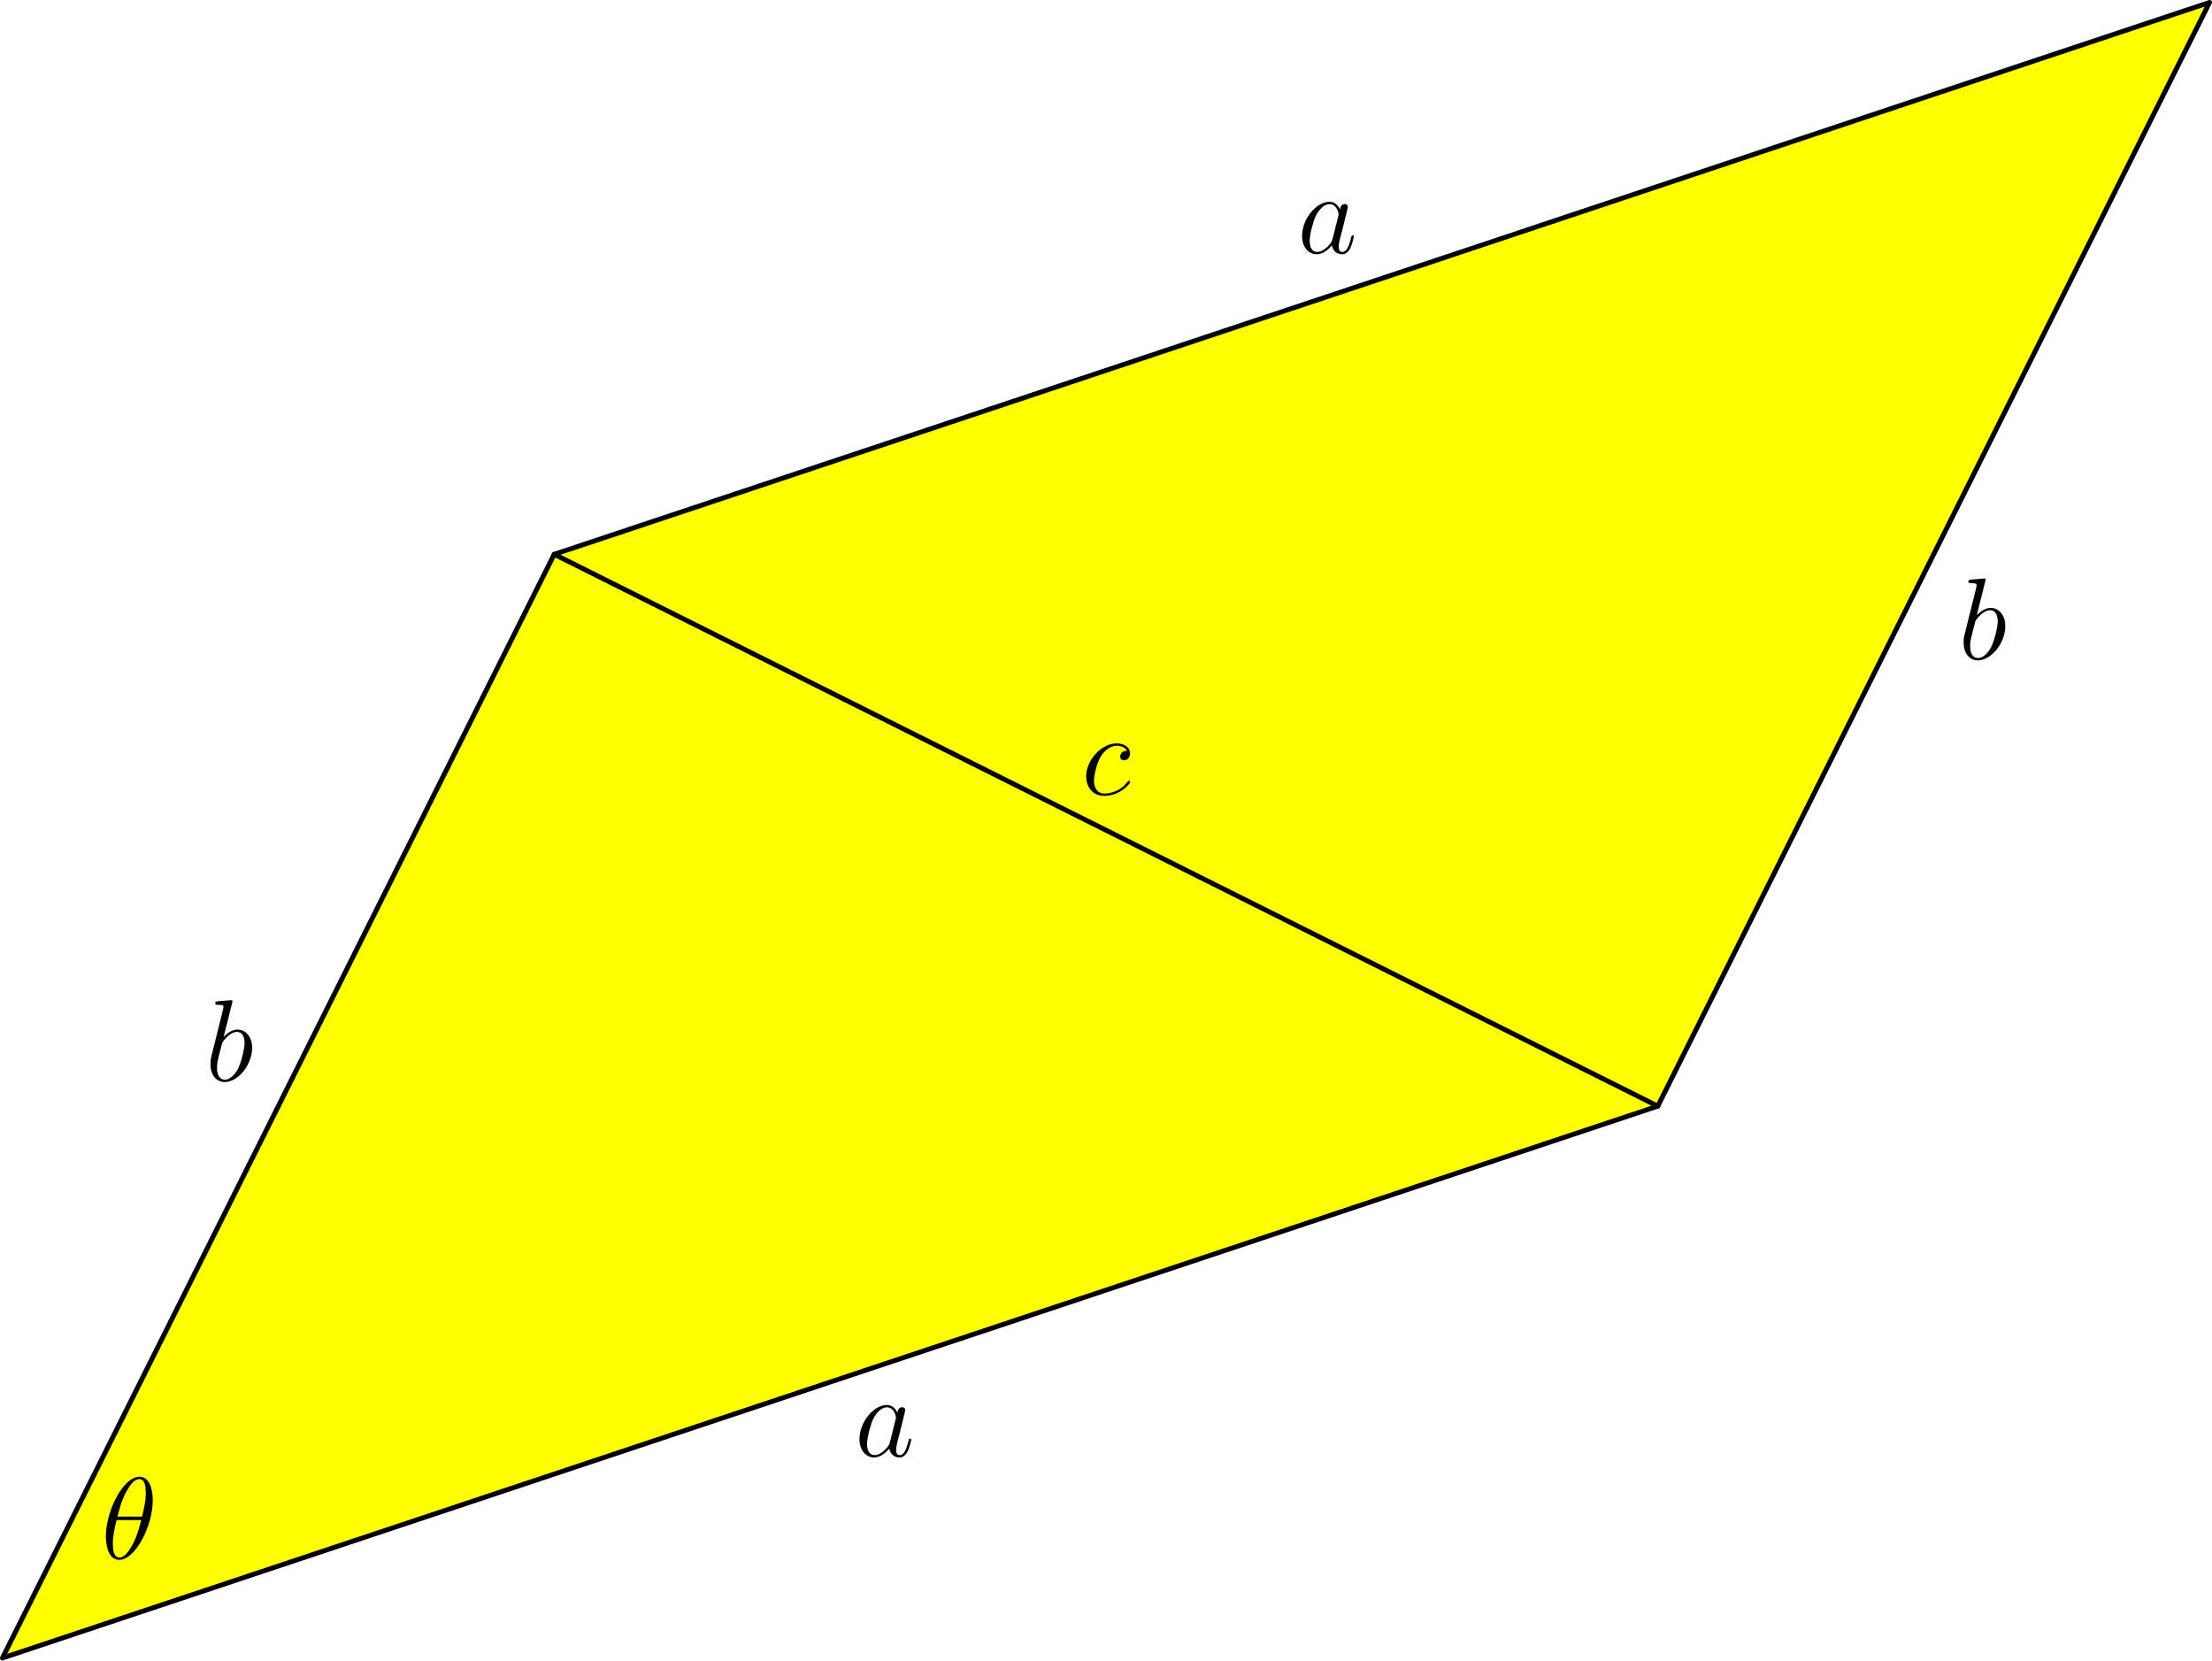
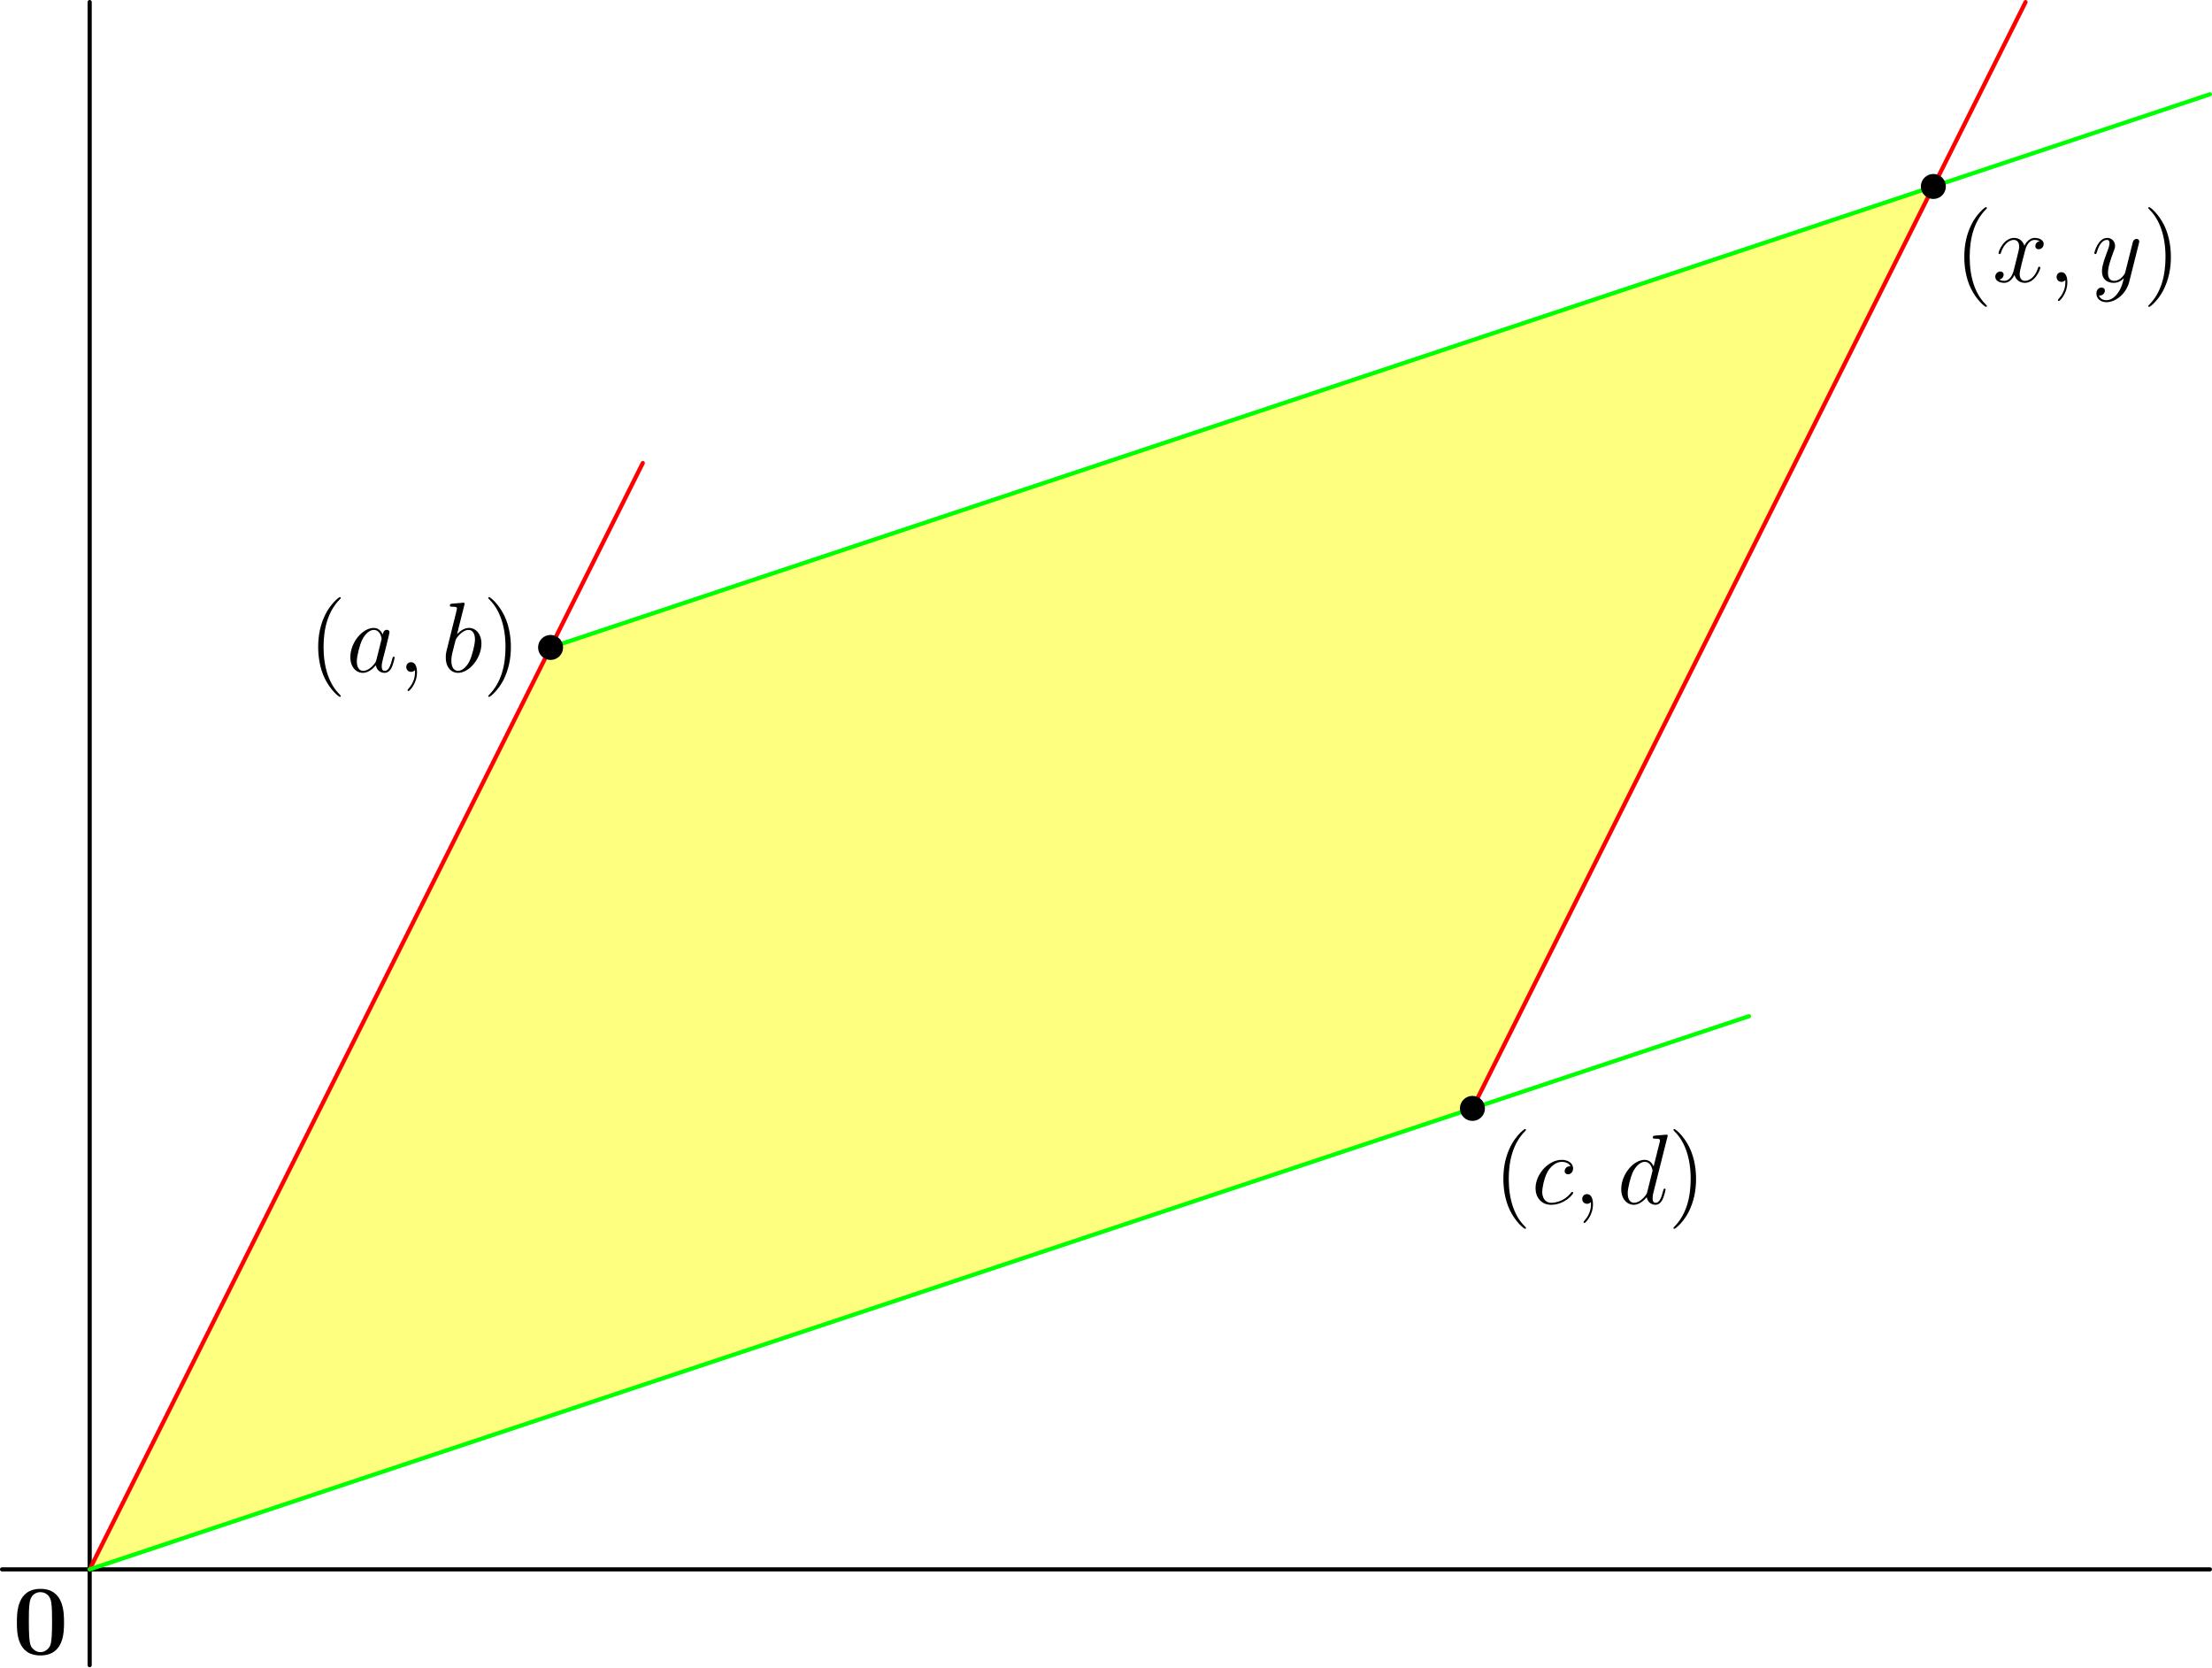
- <svg xmlns="http://www.w3.org/2000/svg" xmlns:xlink="http://www.w3.org/1999/xlink" version="1.1" width="227.272pt" height="170.579pt" viewBox="56.409 53.858 227.272 170.579">
+ <svg xmlns="http://www.w3.org/2000/svg" xmlns:xlink="http://www.w3.org/1999/xlink" version="1.1" width="265.379pt" height="200pt" viewBox="56.409 53.858 265.379 200">
  <defs>
-     <path id="g0-18" d="M5.296-6.013C5.296-7.233 4.914-8.416 3.933-8.416C2.26-8.416 .478-4.914 .478-2.283C.478-1.733 .598 .12 1.853 .12C3.479 .12 5.296-3.3 5.296-6.013ZM1.674-4.328C1.853-5.033 2.104-6.037 2.582-6.886C2.977-7.603 3.395-8.177 3.921-8.177C4.316-8.177 4.579-7.843 4.579-6.695C4.579-6.265 4.543-5.667 4.196-4.328H1.674ZM4.113-3.969C3.814-2.798 3.563-2.044 3.132-1.291C2.786-.681 2.367-.12 1.865-.12C1.494-.12 1.196-.406 1.196-1.59C1.196-2.367 1.387-3.18 1.578-3.969H4.113Z" />
-     <path id="g0-97" d="M3.599-1.423C3.539-1.219 3.539-1.196 3.371-.968C3.108-.634 2.582-.12 2.02-.12C1.53-.12 1.255-.562 1.255-1.267C1.255-1.925 1.626-3.264 1.853-3.766C2.26-4.603 2.821-5.033 3.288-5.033C4.077-5.033 4.232-4.053 4.232-3.957C4.232-3.945 4.196-3.79 4.184-3.766L3.599-1.423ZM4.364-4.483C4.232-4.794 3.909-5.272 3.288-5.272C1.937-5.272 .478-3.527 .478-1.757C.478-.574 1.172 .12 1.985 .12C2.642 .12 3.204-.395 3.539-.789C3.658-.084 4.22 .12 4.579 .12S5.224-.096 5.44-.526C5.631-.933 5.798-1.662 5.798-1.71C5.798-1.769 5.75-1.817 5.679-1.817C5.571-1.817 5.559-1.757 5.511-1.578C5.332-.873 5.105-.12 4.615-.12C4.268-.12 4.244-.43 4.244-.669C4.244-.944 4.28-1.076 4.388-1.542C4.471-1.841 4.531-2.104 4.627-2.451C5.069-4.244 5.177-4.674 5.177-4.746C5.177-4.914 5.045-5.045 4.866-5.045C4.483-5.045 4.388-4.627 4.364-4.483Z" />
-     <path id="g0-98" d="M2.762-7.998C2.774-8.046 2.798-8.118 2.798-8.177C2.798-8.297 2.678-8.297 2.654-8.297C2.642-8.297 2.212-8.261 1.997-8.237C1.793-8.225 1.614-8.201 1.399-8.189C1.112-8.165 1.028-8.153 1.028-7.938C1.028-7.819 1.148-7.819 1.267-7.819C1.877-7.819 1.877-7.711 1.877-7.592C1.877-7.508 1.781-7.161 1.733-6.946L1.447-5.798C1.327-5.32 .646-2.606 .598-2.391C.538-2.092 .538-1.889 .538-1.733C.538-.514 1.219 .12 1.997 .12C3.383 .12 4.818-1.662 4.818-3.395C4.818-4.495 4.196-5.272 3.3-5.272C2.678-5.272 2.116-4.758 1.889-4.519L2.762-7.998ZM2.008-.12C1.626-.12 1.207-.406 1.207-1.339C1.207-1.733 1.243-1.961 1.459-2.798C1.494-2.953 1.686-3.718 1.733-3.873C1.757-3.969 2.463-5.033 3.276-5.033C3.802-5.033 4.041-4.507 4.041-3.885C4.041-3.312 3.706-1.961 3.407-1.339C3.108-.693 2.558-.12 2.008-.12Z" />
-     <path id="g0-99" d="M4.674-4.495C4.447-4.495 4.34-4.495 4.172-4.352C4.101-4.292 3.969-4.113 3.969-3.921C3.969-3.682 4.148-3.539 4.376-3.539C4.663-3.539 4.985-3.778 4.985-4.256C4.985-4.83 4.435-5.272 3.61-5.272C2.044-5.272 .478-3.563 .478-1.865C.478-.825 1.124 .12 2.343 .12C3.969 .12 4.997-1.148 4.997-1.303C4.997-1.375 4.926-1.435 4.878-1.435C4.842-1.435 4.83-1.423 4.722-1.315C3.957-.299 2.821-.12 2.367-.12C1.542-.12 1.279-.837 1.279-1.435C1.279-1.853 1.482-3.013 1.913-3.826C2.224-4.388 2.869-5.033 3.622-5.033C3.778-5.033 4.435-5.009 4.674-4.495Z" />
+     <path id="g0-48" d="M6.181-3.814C6.181-4.961 6.181-7.843 3.359-7.843C.526-7.843 .526-4.973 .526-3.814C.526-2.666 .526 .143 3.347 .143S6.181-2.63 6.181-3.814ZM3.359-.251C2.977-.251 2.69-.406 2.451-.658C2.152-.956 1.961-1.148 1.961-3.957C1.961-4.794 1.961-5.559 2.056-6.181C2.224-7.364 3.084-7.448 3.347-7.448C3.73-7.448 4.471-7.269 4.639-6.265C4.746-5.655 4.746-4.686 4.746-3.957C4.746-1.136 4.567-.968 4.208-.61C3.969-.371 3.646-.251 3.359-.251Z" />
+     <path id="g1-59" d="M2.331 .048C2.331-.646 2.104-1.16 1.614-1.16C1.231-1.16 1.04-.849 1.04-.586S1.219 0 1.626 0C1.781 0 1.913-.048 2.02-.155C2.044-.179 2.056-.179 2.068-.179C2.092-.179 2.092-.012 2.092 .048C2.092 .442 2.02 1.219 1.327 1.997C1.196 2.14 1.196 2.164 1.196 2.188C1.196 2.248 1.255 2.307 1.315 2.307C1.411 2.307 2.331 1.423 2.331 .048Z" />
+     <path id="g1-97" d="M3.599-1.423C3.539-1.219 3.539-1.196 3.371-.968C3.108-.634 2.582-.12 2.02-.12C1.53-.12 1.255-.562 1.255-1.267C1.255-1.925 1.626-3.264 1.853-3.766C2.26-4.603 2.821-5.033 3.288-5.033C4.077-5.033 4.232-4.053 4.232-3.957C4.232-3.945 4.196-3.79 4.184-3.766L3.599-1.423ZM4.364-4.483C4.232-4.794 3.909-5.272 3.288-5.272C1.937-5.272 .478-3.527 .478-1.757C.478-.574 1.172 .12 1.985 .12C2.642 .12 3.204-.395 3.539-.789C3.658-.084 4.22 .12 4.579 .12S5.224-.096 5.44-.526C5.631-.933 5.798-1.662 5.798-1.71C5.798-1.769 5.75-1.817 5.679-1.817C5.571-1.817 5.559-1.757 5.511-1.578C5.332-.873 5.105-.12 4.615-.12C4.268-.12 4.244-.43 4.244-.669C4.244-.944 4.28-1.076 4.388-1.542C4.471-1.841 4.531-2.104 4.627-2.451C5.069-4.244 5.177-4.674 5.177-4.746C5.177-4.914 5.045-5.045 4.866-5.045C4.483-5.045 4.388-4.627 4.364-4.483Z" />
+     <path id="g1-98" d="M2.762-7.998C2.774-8.046 2.798-8.118 2.798-8.177C2.798-8.297 2.678-8.297 2.654-8.297C2.642-8.297 2.212-8.261 1.997-8.237C1.793-8.225 1.614-8.201 1.399-8.189C1.112-8.165 1.028-8.153 1.028-7.938C1.028-7.819 1.148-7.819 1.267-7.819C1.877-7.819 1.877-7.711 1.877-7.592C1.877-7.508 1.781-7.161 1.733-6.946L1.447-5.798C1.327-5.32 .646-2.606 .598-2.391C.538-2.092 .538-1.889 .538-1.733C.538-.514 1.219 .12 1.997 .12C3.383 .12 4.818-1.662 4.818-3.395C4.818-4.495 4.196-5.272 3.3-5.272C2.678-5.272 2.116-4.758 1.889-4.519L2.762-7.998ZM2.008-.12C1.626-.12 1.207-.406 1.207-1.339C1.207-1.733 1.243-1.961 1.459-2.798C1.494-2.953 1.686-3.718 1.733-3.873C1.757-3.969 2.463-5.033 3.276-5.033C3.802-5.033 4.041-4.507 4.041-3.885C4.041-3.312 3.706-1.961 3.407-1.339C3.108-.693 2.558-.12 2.008-.12Z" />
+     <path id="g1-99" d="M4.674-4.495C4.447-4.495 4.34-4.495 4.172-4.352C4.101-4.292 3.969-4.113 3.969-3.921C3.969-3.682 4.148-3.539 4.376-3.539C4.663-3.539 4.985-3.778 4.985-4.256C4.985-4.83 4.435-5.272 3.61-5.272C2.044-5.272 .478-3.563 .478-1.865C.478-.825 1.124 .12 2.343 .12C3.969 .12 4.997-1.148 4.997-1.303C4.997-1.375 4.926-1.435 4.878-1.435C4.842-1.435 4.83-1.423 4.722-1.315C3.957-.299 2.821-.12 2.367-.12C1.542-.12 1.279-.837 1.279-1.435C1.279-1.853 1.482-3.013 1.913-3.826C2.224-4.388 2.869-5.033 3.622-5.033C3.778-5.033 4.435-5.009 4.674-4.495Z" />
+     <path id="g1-100" d="M6.013-7.998C6.025-8.046 6.049-8.118 6.049-8.177C6.049-8.297 5.93-8.297 5.906-8.297C5.894-8.297 5.308-8.249 5.248-8.237C5.045-8.225 4.866-8.201 4.651-8.189C4.352-8.165 4.268-8.153 4.268-7.938C4.268-7.819 4.364-7.819 4.531-7.819C5.117-7.819 5.129-7.711 5.129-7.592C5.129-7.52 5.105-7.424 5.093-7.388L4.364-4.483C4.232-4.794 3.909-5.272 3.288-5.272C1.937-5.272 .478-3.527 .478-1.757C.478-.574 1.172 .12 1.985 .12C2.642 .12 3.204-.395 3.539-.789C3.658-.084 4.22 .12 4.579 .12S5.224-.096 5.44-.526C5.631-.933 5.798-1.662 5.798-1.71C5.798-1.769 5.75-1.817 5.679-1.817C5.571-1.817 5.559-1.757 5.511-1.578C5.332-.873 5.105-.12 4.615-.12C4.268-.12 4.244-.43 4.244-.669C4.244-.717 4.244-.968 4.328-1.303L6.013-7.998ZM3.599-1.423C3.539-1.219 3.539-1.196 3.371-.968C3.108-.634 2.582-.12 2.02-.12C1.53-.12 1.255-.562 1.255-1.267C1.255-1.925 1.626-3.264 1.853-3.766C2.26-4.603 2.821-5.033 3.288-5.033C4.077-5.033 4.232-4.053 4.232-3.957C4.232-3.945 4.196-3.79 4.184-3.766L3.599-1.423Z" />
+     <path id="g1-120" d="M5.667-4.878C5.284-4.806 5.141-4.519 5.141-4.292C5.141-4.005 5.368-3.909 5.535-3.909C5.894-3.909 6.145-4.22 6.145-4.543C6.145-5.045 5.571-5.272 5.069-5.272C4.34-5.272 3.933-4.555 3.826-4.328C3.551-5.224 2.809-5.272 2.594-5.272C1.375-5.272 .729-3.706 .729-3.443C.729-3.395 .777-3.335 .861-3.335C.956-3.335 .98-3.407 1.004-3.455C1.411-4.782 2.212-5.033 2.558-5.033C3.096-5.033 3.204-4.531 3.204-4.244C3.204-3.981 3.132-3.706 2.989-3.132L2.582-1.494C2.403-.777 2.056-.12 1.423-.12C1.363-.12 1.064-.12 .813-.275C1.243-.359 1.339-.717 1.339-.861C1.339-1.1 1.16-1.243 .933-1.243C.646-1.243 .335-.992 .335-.61C.335-.108 .897 .12 1.411 .12C1.985 .12 2.391-.335 2.642-.825C2.833-.12 3.431 .12 3.873 .12C5.093 .12 5.738-1.447 5.738-1.71C5.738-1.769 5.691-1.817 5.619-1.817C5.511-1.817 5.499-1.757 5.464-1.662C5.141-.61 4.447-.12 3.909-.12C3.491-.12 3.264-.43 3.264-.921C3.264-1.184 3.312-1.375 3.503-2.164L3.921-3.79C4.101-4.507 4.507-5.033 5.057-5.033C5.081-5.033 5.416-5.033 5.667-4.878Z" />
+     <path id="g1-121" d="M3.144 1.339C2.821 1.793 2.355 2.2 1.769 2.2C1.626 2.2 1.052 2.176 .873 1.626C.909 1.638 .968 1.638 .992 1.638C1.351 1.638 1.59 1.327 1.59 1.052S1.363 .681 1.184 .681C.992 .681 .574 .825 .574 1.411C.574 2.02 1.088 2.439 1.769 2.439C2.965 2.439 4.172 1.339 4.507 .012L5.679-4.651C5.691-4.71 5.715-4.782 5.715-4.854C5.715-5.033 5.571-5.153 5.392-5.153C5.284-5.153 5.033-5.105 4.937-4.746L4.053-1.231C3.993-1.016 3.993-.992 3.897-.861C3.658-.526 3.264-.12 2.69-.12C2.02-.12 1.961-.777 1.961-1.1C1.961-1.781 2.283-2.702 2.606-3.563C2.738-3.909 2.809-4.077 2.809-4.316C2.809-4.818 2.451-5.272 1.865-5.272C.765-5.272 .323-3.539 .323-3.443C.323-3.395 .371-3.335 .454-3.335C.562-3.335 .574-3.383 .622-3.551C.909-4.555 1.363-5.033 1.829-5.033C1.937-5.033 2.14-5.033 2.14-4.639C2.14-4.328 2.008-3.981 1.829-3.527C1.243-1.961 1.243-1.566 1.243-1.279C1.243-.143 2.056 .12 2.654 .12C3.001 .12 3.431 .012 3.85-.43L3.862-.418C3.682 .287 3.563 .753 3.144 1.339Z" />
+     <path id="g2-40" d="M3.885 2.905C3.885 2.869 3.885 2.845 3.682 2.642C2.487 1.435 1.817-.538 1.817-2.977C1.817-5.296 2.379-7.293 3.766-8.703C3.885-8.811 3.885-8.835 3.885-8.871C3.885-8.942 3.826-8.966 3.778-8.966C3.622-8.966 2.642-8.106 2.056-6.934C1.447-5.727 1.172-4.447 1.172-2.977C1.172-1.913 1.339-.49 1.961 .789C2.666 2.224 3.646 3.001 3.778 3.001C3.826 3.001 3.885 2.977 3.885 2.905Z" />
+     <path id="g2-41" d="M3.371-2.977C3.371-3.885 3.252-5.368 2.582-6.755C1.877-8.189 .897-8.966 .765-8.966C.717-8.966 .658-8.942 .658-8.871C.658-8.835 .658-8.811 .861-8.608C2.056-7.4 2.726-5.428 2.726-2.989C2.726-.669 2.164 1.327 .777 2.738C.658 2.845 .658 2.869 .658 2.905C.658 2.977 .717 3.001 .765 3.001C.921 3.001 1.901 2.14 2.487 .968C3.096-.251 3.371-1.542 3.371-2.977Z" />
  </defs>
  <g id="page1">
-     <g transform="matrix(0.996264 0 0 0.996264 56.6594 224.187)">
-       <path d="M 0 0L 170.717 -56.906L 227.622 -170.717L 56.906 -113.811L 0 0Z" fill="#ffff00" />
+     <g>
+       <g transform="matrix(0.996264 0 0 0.996264 67.1658 242.122)">
+         <path d="M 0 11.529L 0 -188.719" fill="none" stroke="#000000" stroke-linecap="round" stroke-linejoin="round" stroke-miterlimit="10.037" stroke-width="0.502" />
+       </g>
    </g>
-     <g transform="matrix(0.996264 0 0 0.996264 56.6594 224.187)">
-       <path d="M 0 0L 170.717 -56.906L 227.622 -170.717L 56.906 -113.811L 0 0Z" fill="none" stroke="#000000" stroke-linecap="round" stroke-linejoin="round" stroke-miterlimit="10.037" stroke-width="0.502" />
+     <g>
+       <g transform="matrix(0.996264 0 0 0.996264 67.1658 242.122)">
+         <path d="M -10.546 -0L 255.326 0" fill="none" stroke="#000000" stroke-linecap="round" stroke-linejoin="round" stroke-miterlimit="10.037" stroke-width="0.502" />
+       </g>
    </g>
-     <g transform="matrix(0.996264 0 0 0.996264 56.6594 224.187)">
-       <path d="M 170.717 -56.906L 56.906 -113.811" fill="none" stroke="#000000" stroke-linecap="round" stroke-linejoin="round" stroke-miterlimit="10.037" stroke-width="0.502" />
+     <g transform="matrix(0.996264 0 0 0.996264 67.1658 242.122)">
+       <path d="M 0 0L 55.506 -111.011L 222.022 -166.517L 166.517 -55.506L 0 0Z" fill="#ffff7f" />
    </g>
-     <use x="144.239" y="203.464" xlink:href="#g0-97" />
-     <use x="189.715" y="79.859" xlink:href="#g0-97" />
-     <use x="77.497" y="164.898" xlink:href="#g0-98" />
-     <use x="257.625" y="121.579" xlink:href="#g0-98" />
-     <use x="167.53" y="135.501" xlink:href="#g0-99" />
-     <use x="66.808" y="213.983" xlink:href="#g0-18" />
+     <use x="93.41" y="134.455" xlink:href="#g2-40" />
+     <use x="97.963" y="134.455" xlink:href="#g1-97" />
+     <use x="104.108" y="134.455" xlink:href="#g1-59" />
+     <use x="109.352" y="134.455" xlink:href="#g1-98" />
+     <use x="114.329" y="134.455" xlink:href="#g2-41" />
+     <use x="235.6" y="198.266" xlink:href="#g2-40" />
+     <use x="240.153" y="198.266" xlink:href="#g1-99" />
+     <use x="245.191" y="198.266" xlink:href="#g1-59" />
+     <use x="250.435" y="198.266" xlink:href="#g1-100" />
+     <use x="256.518" y="198.266" xlink:href="#g2-41" />
+     <use x="290.899" y="87.67" xlink:href="#g2-40" />
+     <use x="295.451" y="87.67" xlink:href="#g1-120" />
+     <use x="302.103" y="87.67" xlink:href="#g1-59" />
+     <use x="307.347" y="87.67" xlink:href="#g1-121" />
+     <use x="313.484" y="87.67" xlink:href="#g2-41" />
+     <use x="57.909" y="252.303" xlink:href="#g0-48" />
+     <g transform="matrix(0.996264 0 0 0.996264 67.1658 242.122)">
+       <path d="M 0 0L 66.607 -133.213" fill="none" stroke="#ff0000" stroke-linecap="round" stroke-linejoin="round" stroke-miterlimit="10.037" stroke-width="0.502" />
+     </g>
+     <g transform="matrix(0.996264 0 0 0.996264 67.1658 242.122)">
+       <path d="M 0 0L 199.82 -66.607" fill="none" stroke="#00ff00" stroke-linecap="round" stroke-linejoin="round" stroke-miterlimit="10.037" stroke-width="0.502" />
+     </g>
+     <g transform="matrix(0.996264 0 0 0.996264 67.1658 242.122)">
+       <path d="M 166.517 -55.506L 233.124 -188.719" fill="none" stroke="#ff0000" stroke-linecap="round" stroke-linejoin="round" stroke-miterlimit="10.037" stroke-width="0.502" />
+     </g>
+     <g transform="matrix(0.996264 0 0 0.996264 67.1658 242.122)">
+       <path d="M 55.506 -111.011L 255.326 -177.618" fill="none" stroke="#00ff00" stroke-linecap="round" stroke-linejoin="round" stroke-miterlimit="10.037" stroke-width="0.502" />
+     </g>
+     <g transform="matrix(0.996264 0 0 0.996264 67.1658 242.122)">
+       <circle cx="55.506" cy="-111.011" fill="#000000" r="1.506" />
+     </g>
+     <g transform="matrix(0.996264 0 0 0.996264 67.1658 242.122)">
+       <circle cx="166.517" cy="-55.506" fill="#000000" r="1.506" />
+     </g>
+     <g transform="matrix(0.996264 0 0 0.996264 67.1658 242.122)">
+       <circle cx="222.022" cy="-166.517" fill="#000000" r="1.506" />
+     </g>
  </g>
</svg>
